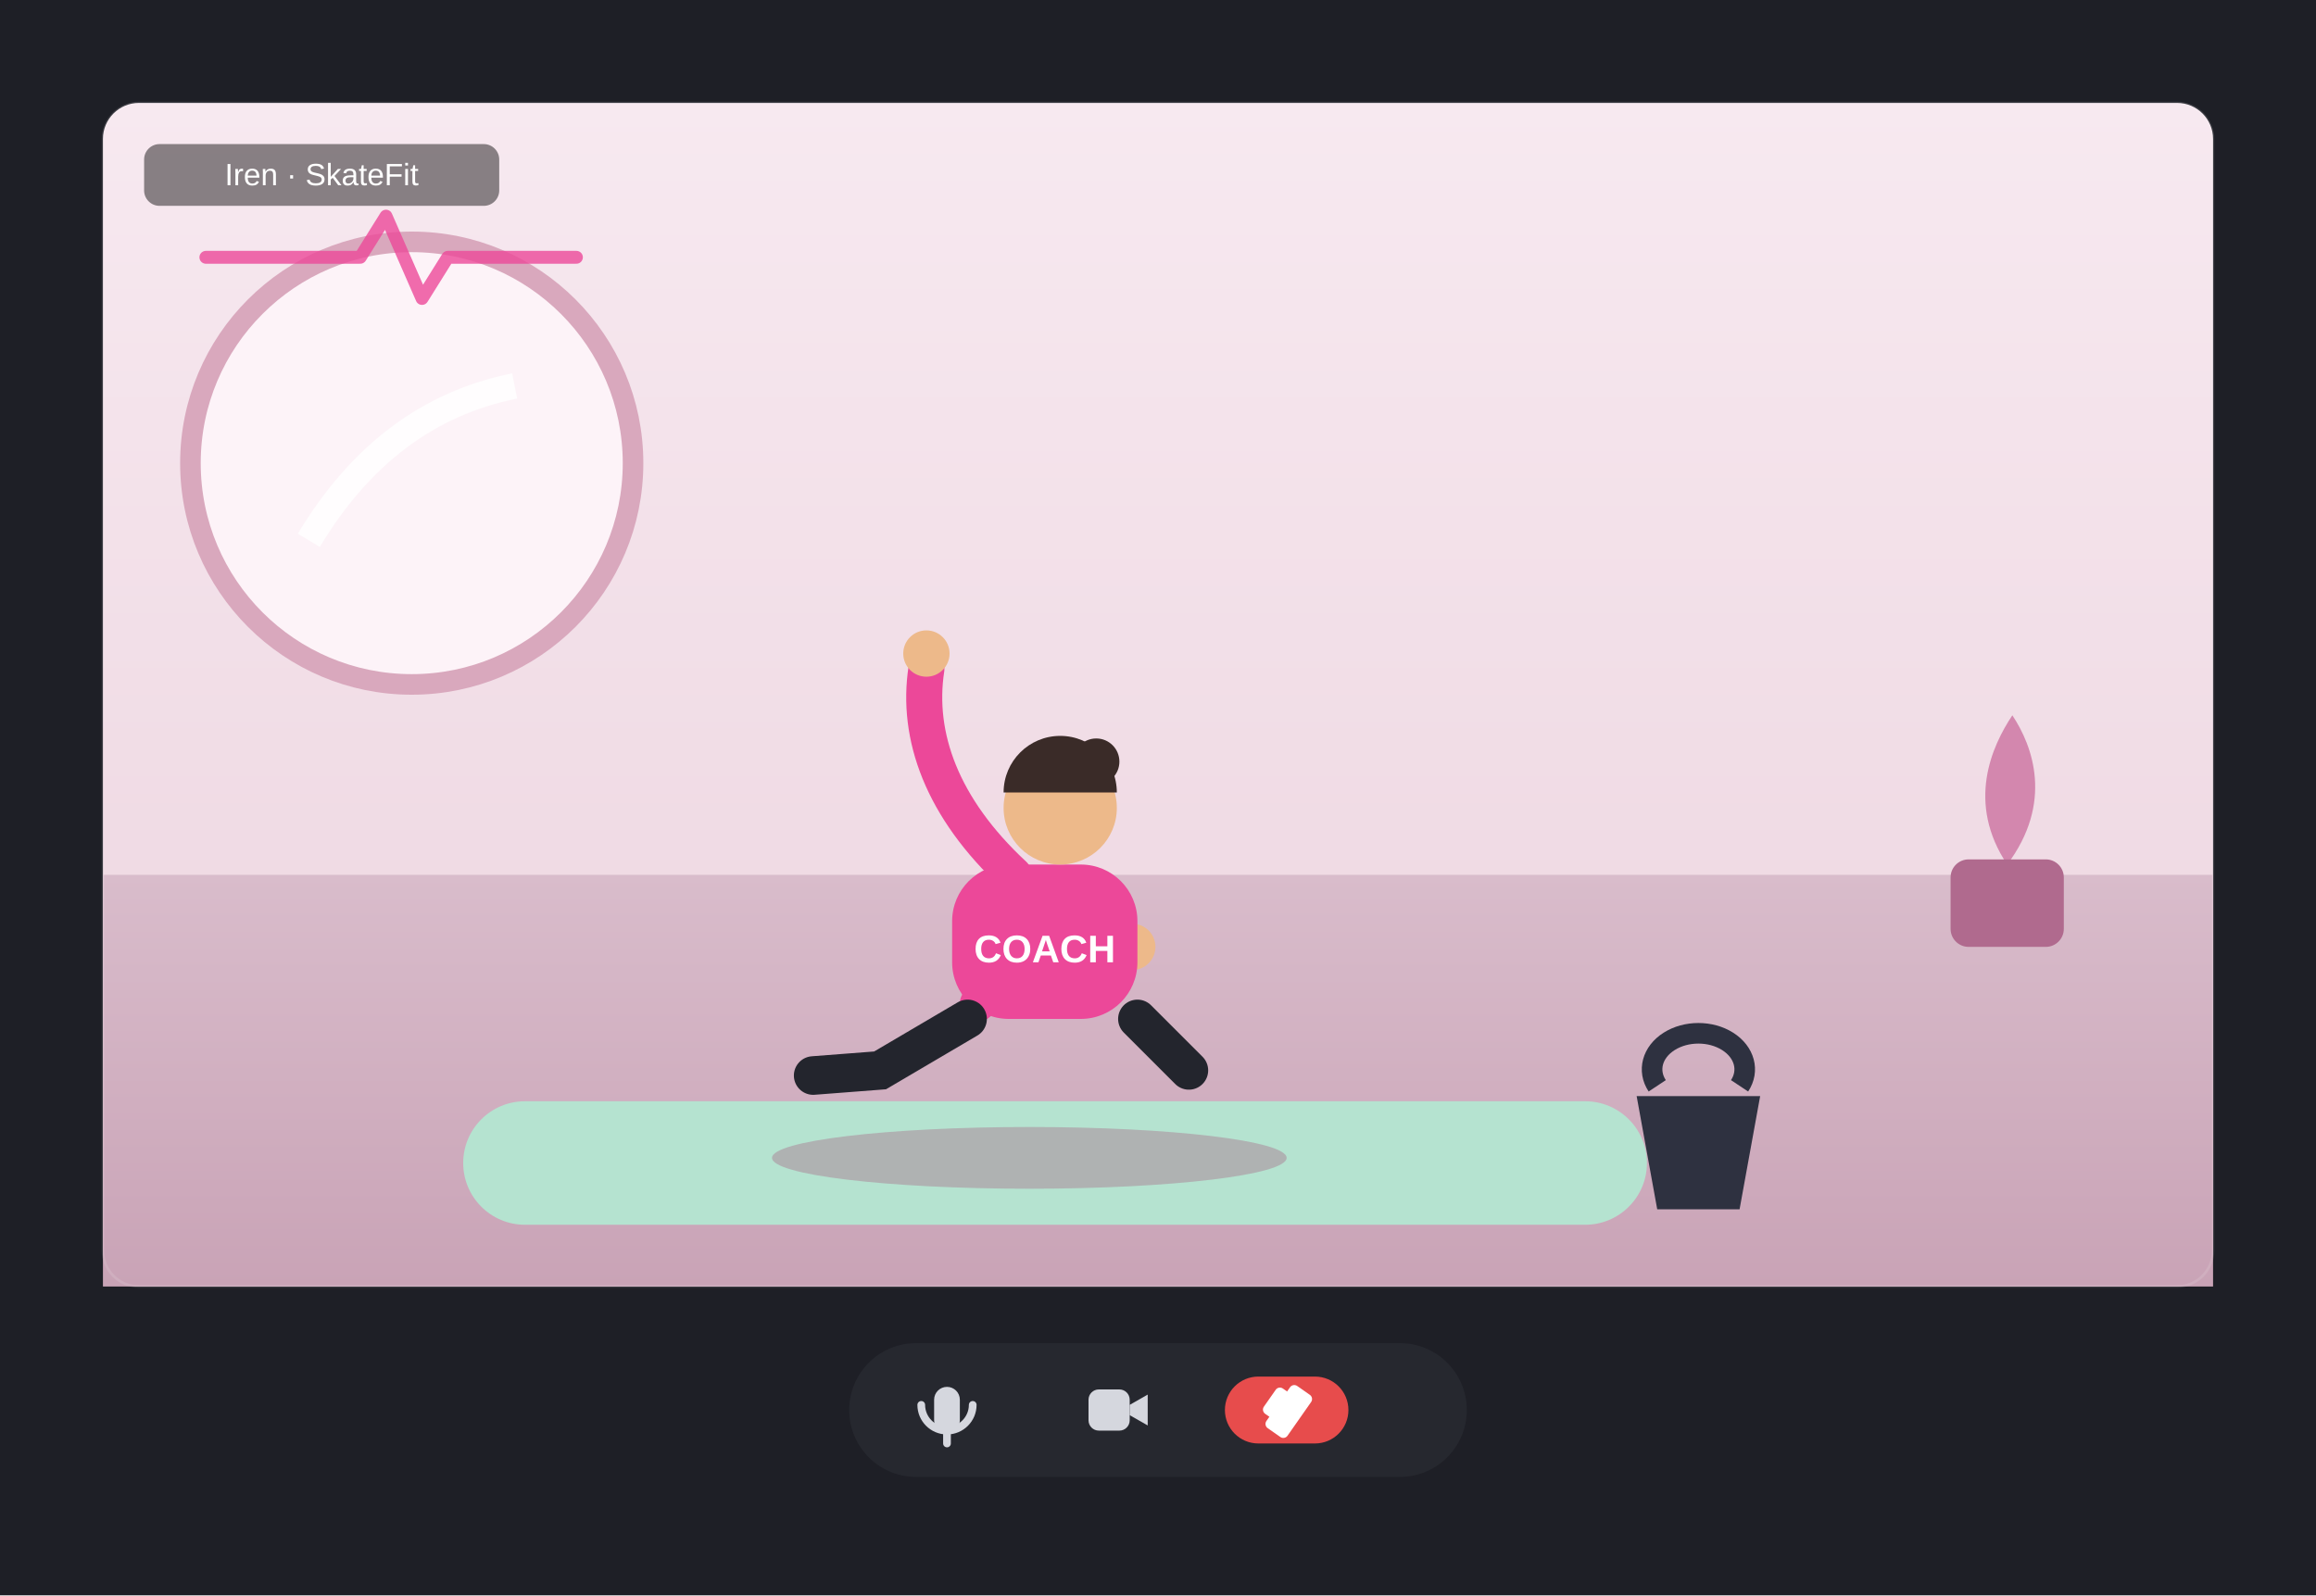
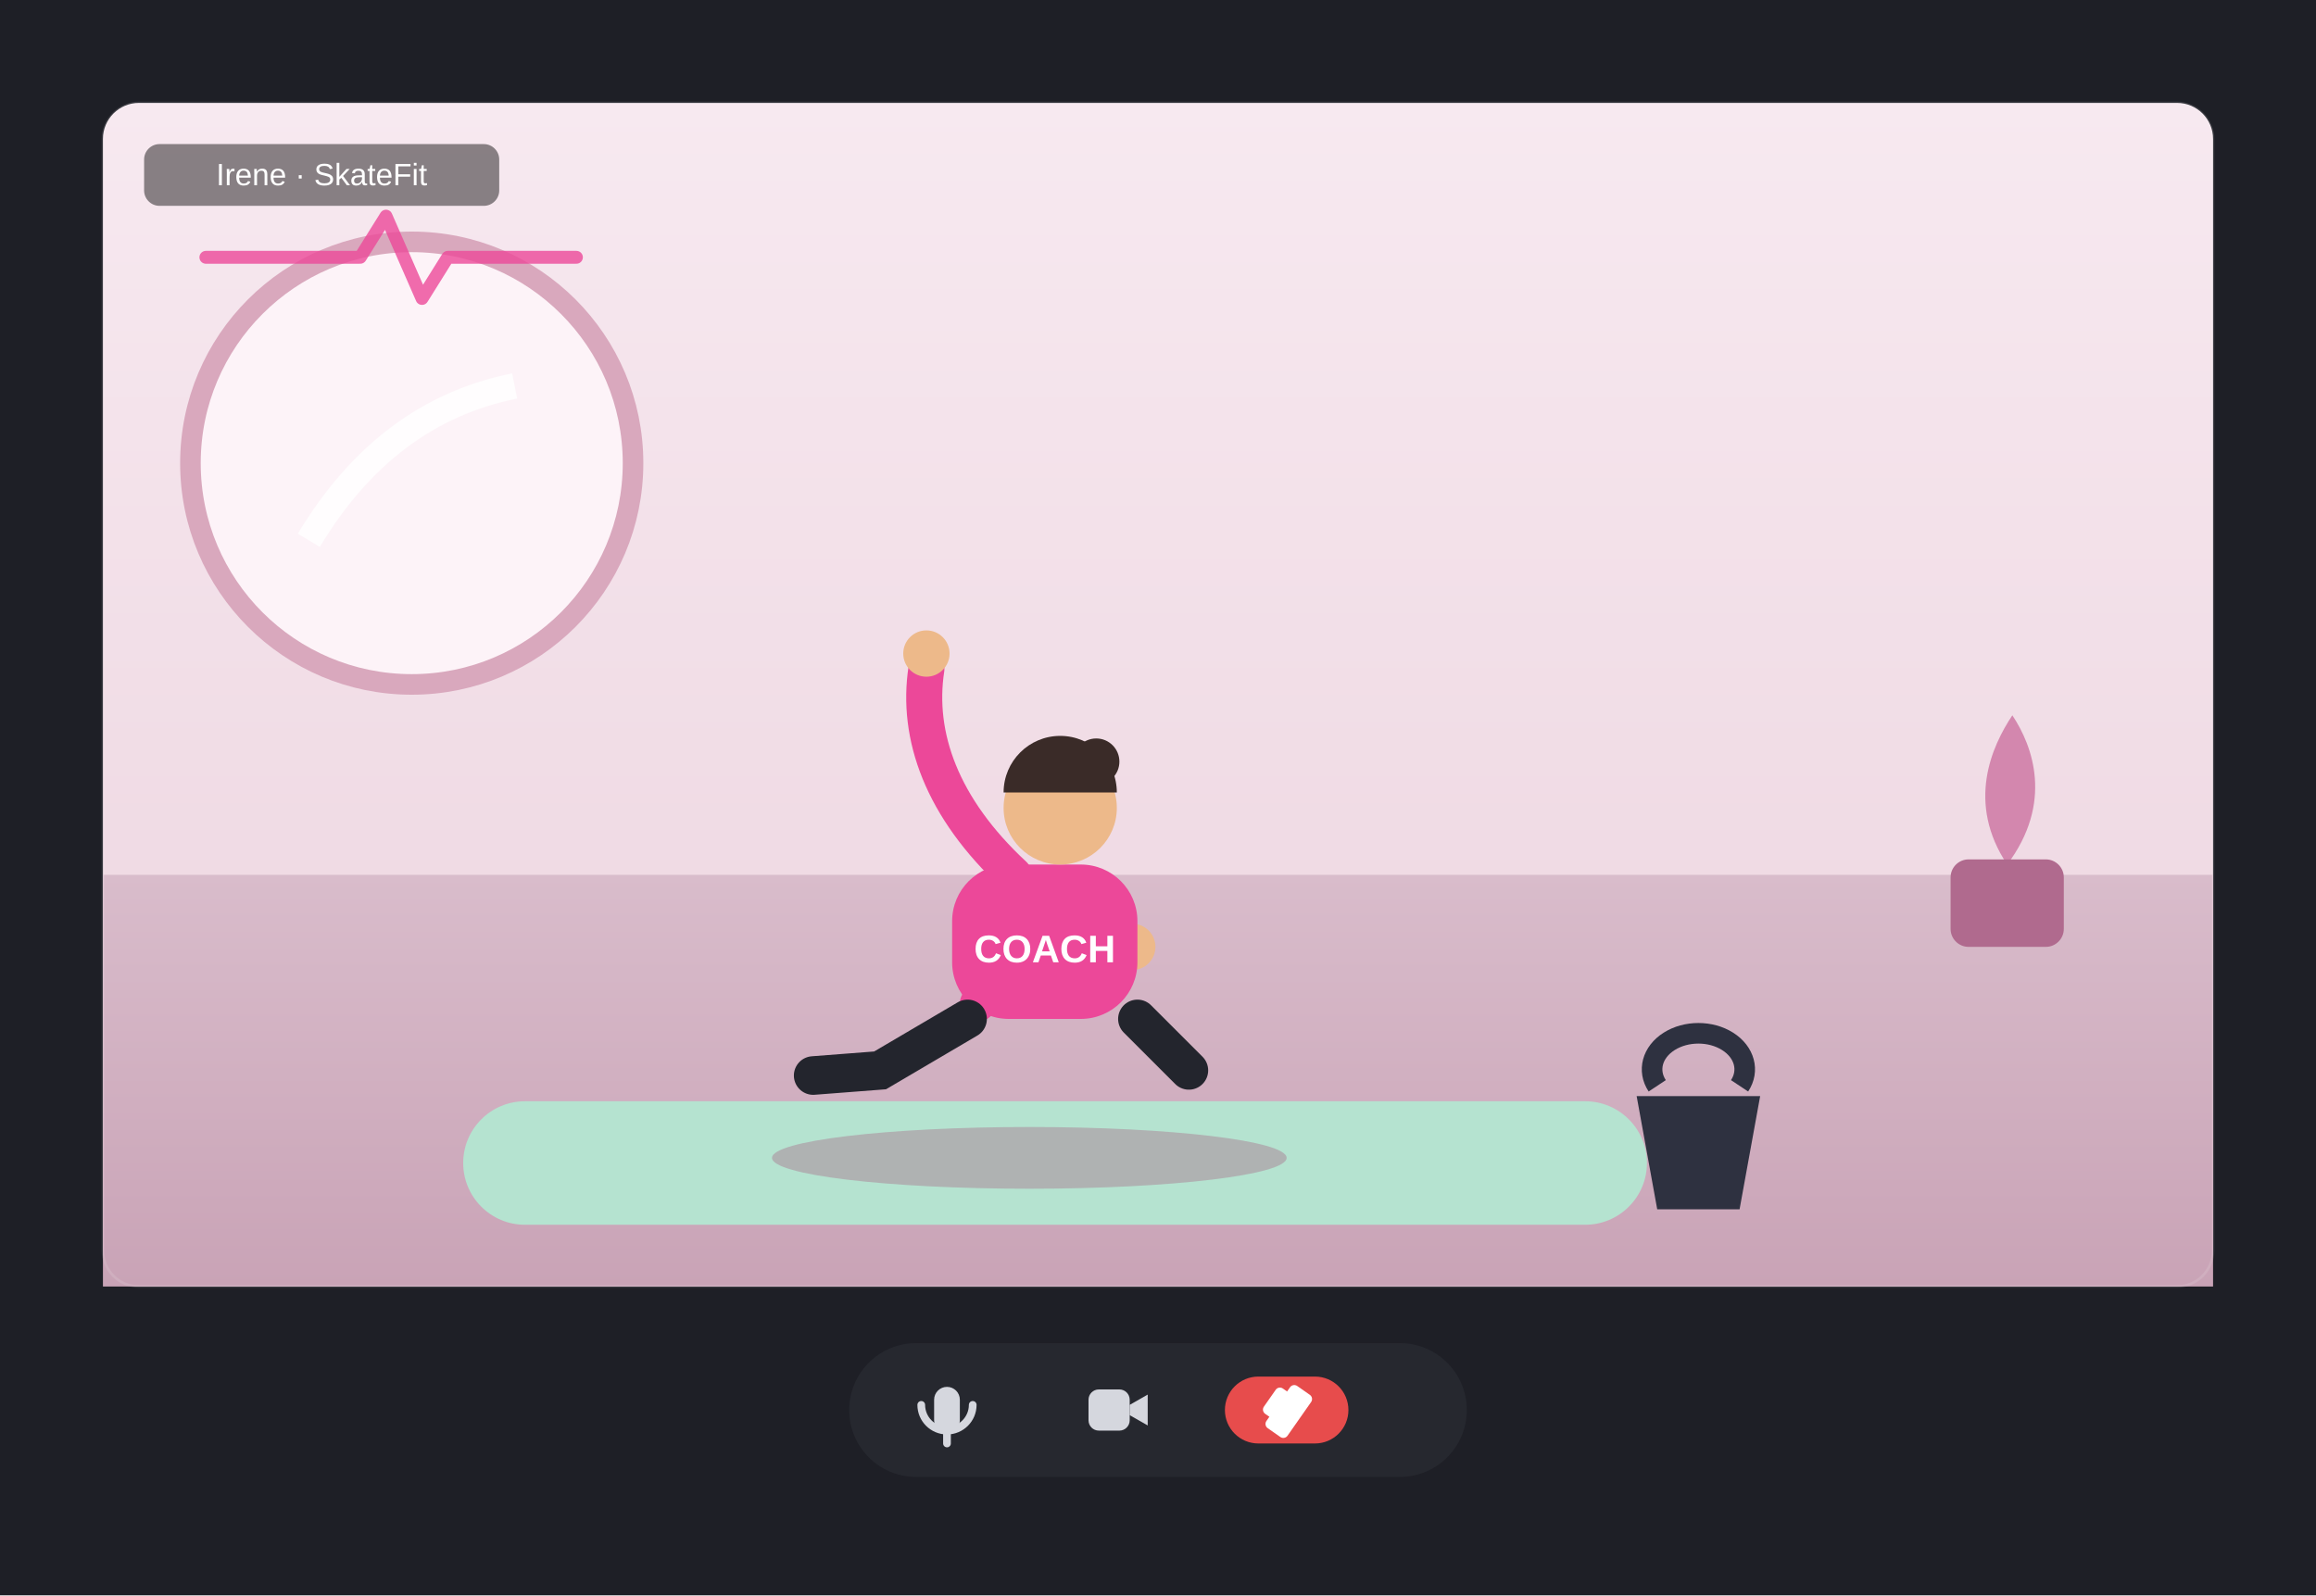
<svg xmlns="http://www.w3.org/2000/svg" viewBox="0 0 900 620" font-family="Segoe UI, Arial, sans-serif">
  <defs>
    <linearGradient id="room2" x1="0" y1="0" x2="0" y2="1">
      <stop offset="0" stop-color="#f7e9f0" />
      <stop offset="1" stop-color="#ecd3de" />
    </linearGradient>
    <linearGradient id="floor2" x1="0" y1="0" x2="0" y2="1">
      <stop offset="0" stop-color="#d9bccb" />
      <stop offset="1" stop-color="#c9a3b6" />
    </linearGradient>
  </defs>
  <rect width="900" height="620" fill="#1e1f26" />
  <g>
    <rect x="40" y="40" width="820" height="460" rx="14" fill="url(#room2)" />
    <rect x="40" y="340" width="820" height="160" fill="url(#floor2)" />
    <rect x="40" y="40" width="820" height="460" rx="14" fill="none" stroke="#ffffff" stroke-opacity=".12" />
    <circle cx="160" cy="180" r="86" fill="#fdf3f8" />
    <circle cx="160" cy="180" r="86" fill="none" stroke="#d9a8bd" stroke-width="8" />
    <path d="M120 210 q 30 -50 80 -60" stroke="#ffffff" stroke-width="10" fill="none" opacity=".8" />
    <g transform="translate(780 336)">
      <path d="M0 0 C -16 -24, -6 -46, 2 -58 C 10 -46, 18 -24, 0 0" fill="#d387ae" />
      <rect x="-22" y="-2" width="44" height="34" rx="7" fill="#b06a8e" />
    </g>
    <rect x="180" y="428" width="460" height="48" rx="24" fill="#b5e3d0" />
    <g transform="translate(660 440)">
      <path d="M-16 -18 a18 14 0 1 1 32 0" fill="none" stroke="#2e3140" stroke-width="8" />
      <path d="M-24 -14 h48 l-8 44 h-32 z" fill="#2e3140" />
    </g>
    <path d="M80 100 h 60 l 10 -16 l 14 32 l 10 -16 h 50" stroke="#ec4899" stroke-width="5" fill="none" stroke-linecap="round" stroke-linejoin="round" opacity=".8" />
    <g transform="translate(400 360)">
      <ellipse cx="0" cy="90" rx="100" ry="12" fill="#a9768f" opacity=".45" />
      <path d="M-6 -20 C -34 -46, -44 -74, -40 -100" stroke="#ec4899" stroke-width="14" stroke-linecap="round" fill="none" />
      <circle cx="-40" cy="-106" r="9" fill="#edb98a" />
      <path d="M-20 30 C -8 6, 14 0, 34 6" stroke="#ec4899" stroke-width="14" stroke-linecap="round" fill="none" />
      <circle cx="40" cy="8" r="9" fill="#edb98a" />
      <rect x="-30" y="-24" width="72" height="60" rx="22" fill="#ec4899" />
      <text x="6" y="14" text-anchor="middle" font-size="15" font-weight="700" fill="#ffffff">COACH</text>
      <circle cx="12" cy="-46" r="22" fill="#edb98a" />
      <path d="M-10 -52 a22 22 0 0 1 44 0" fill="#3a2b28" />
      <circle cx="26" cy="-64" r="9" fill="#3a2b28" />
      <path d="M-24 36 L -58 56 L -84 58" stroke="#23252d" stroke-width="15" stroke-linecap="round" fill="none" />
      <path d="M42 36 L 62 56" stroke="#23252d" stroke-width="15" stroke-linecap="round" />
    </g>
  </g>
  <rect x="56" y="56" width="138" height="24" rx="6" fill="#000000" opacity=".45" />
-   <text x="125" y="72" text-anchor="middle" font-size="12" fill="#ffffff">Iren · SkateFit</text>
+   <text x="125" y="72" text-anchor="middle" font-size="12" fill="#ffffff">Irene · SkateFit</text>
  <g transform="translate(330 522)">
    <rect width="240" height="52" rx="26" fill="#26282f" />
    <g transform="translate(38 26)" fill="#d5d7de">
      <rect x="-5" y="-9" width="10" height="18" rx="5" />
      <path d="M-10 -2 a10 10 0 0 0 20 0" fill="none" stroke="#d5d7de" stroke-width="3" stroke-linecap="round" />
      <line x1="0" y1="8" x2="0" y2="13" stroke="#d5d7de" stroke-width="3" stroke-linecap="round" />
    </g>
    <g transform="translate(104 26)">
      <rect x="-11" y="-8" width="16" height="16" rx="4" fill="#d5d7de" />
      <path d="M5 -2 L 12 -6 V 6 L 5 2 Z" fill="#d5d7de" />
    </g>
    <g transform="translate(170 26)">
      <rect x="-24" y="-13" width="48" height="26" rx="13" fill="#e74c4c" />
      <rect x="-8" y="-6" width="10" height="12" rx="2" fill="#ffffff" transform="rotate(35 0 0)" />
      <rect x="-4" y="-10" width="10" height="20" rx="2" fill="#ffffff" transform="rotate(35 0 0)" />
    </g>
  </g>
</svg>
